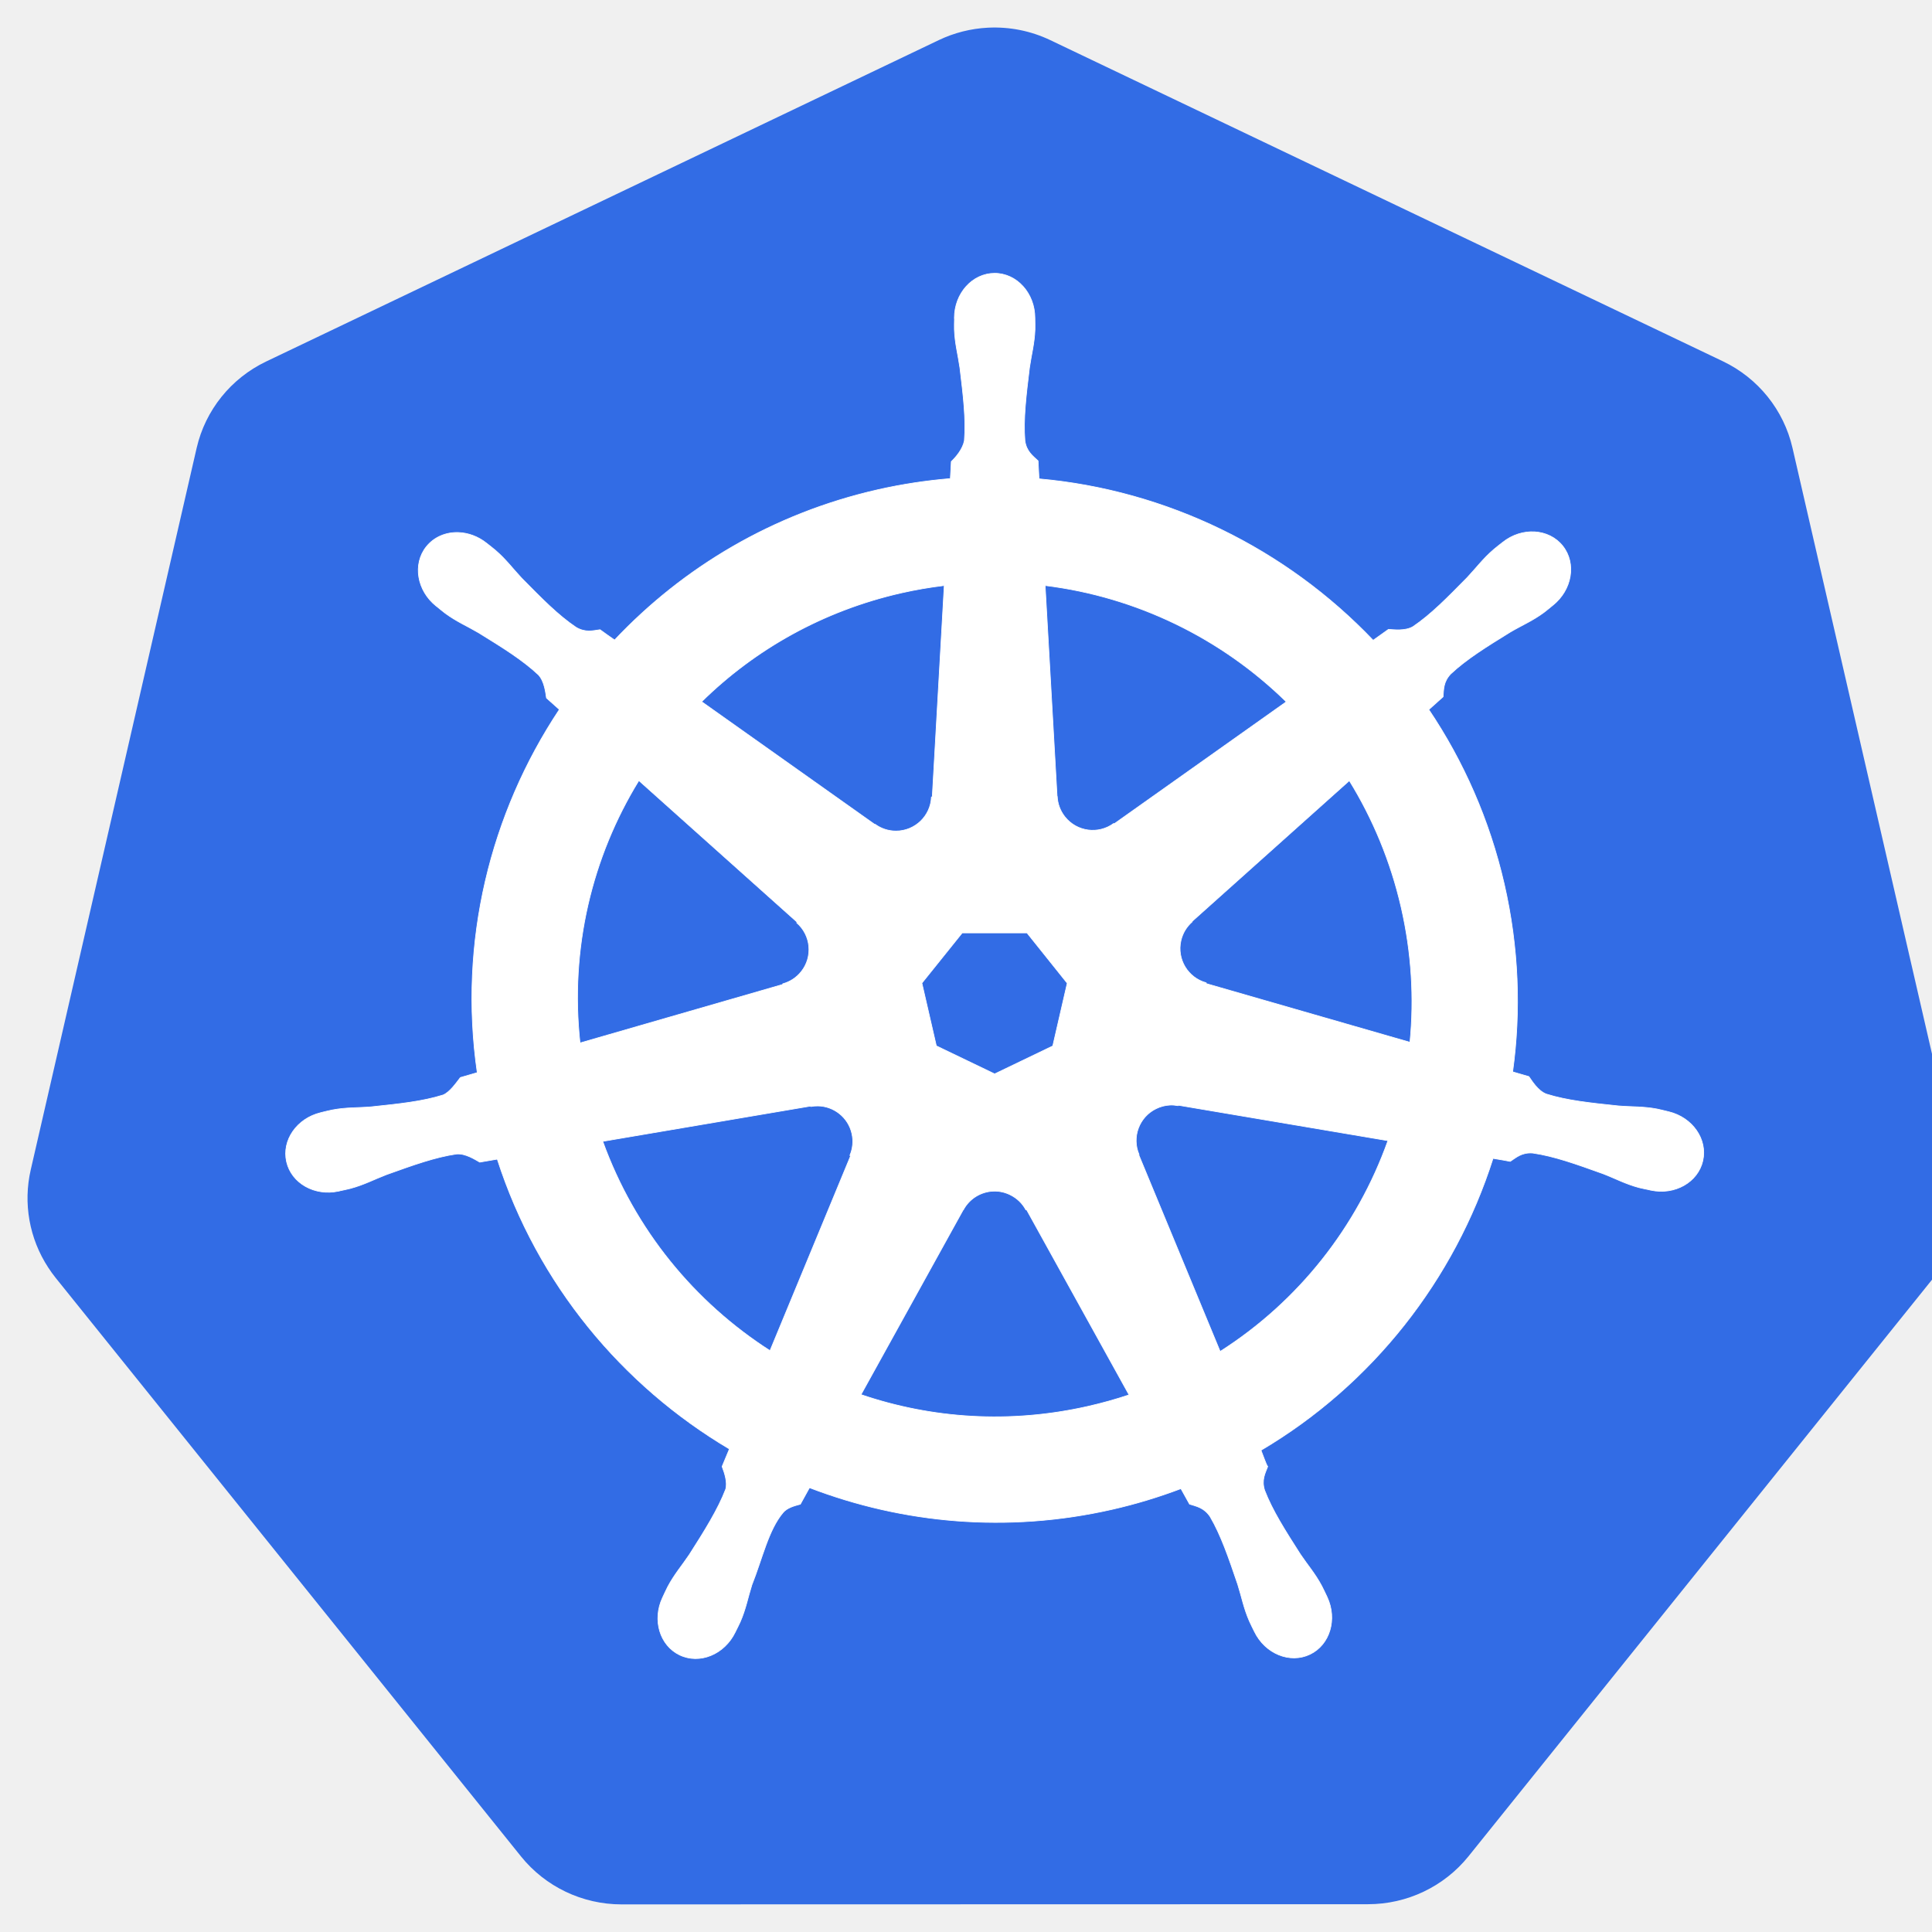
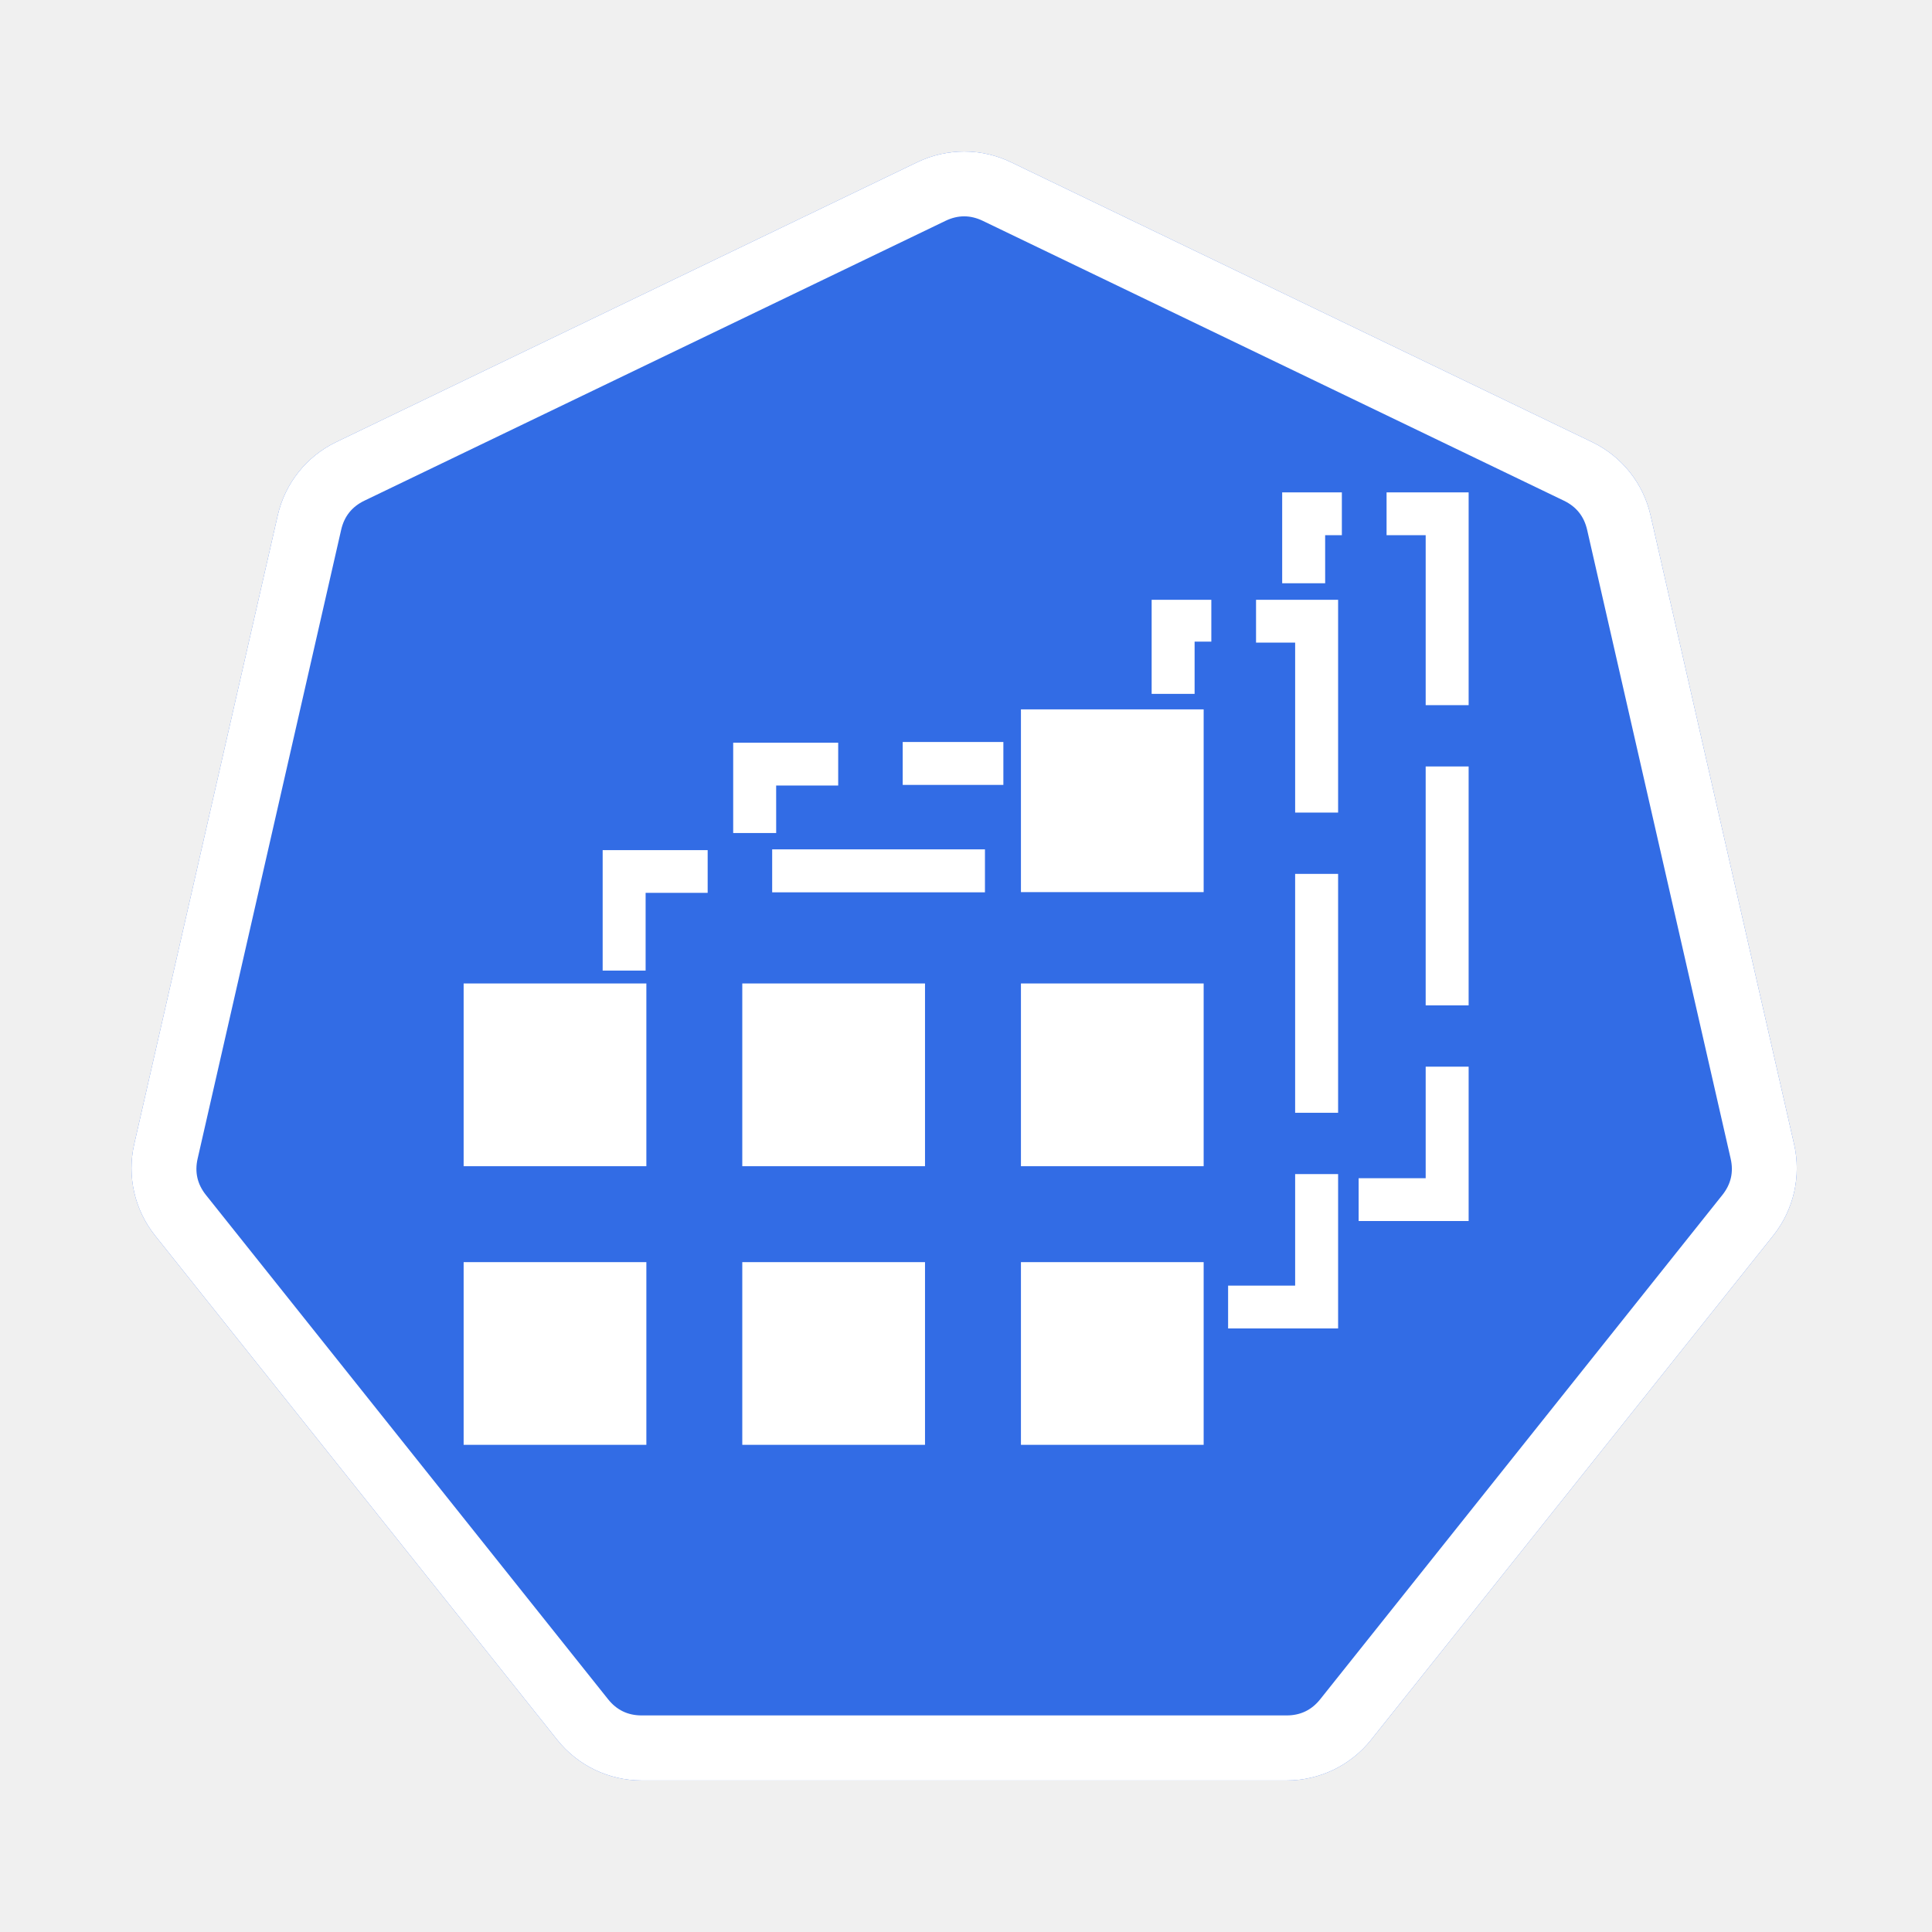
- <svg xmlns="http://www.w3.org/2000/svg" width="72" viewBox="0 0 702 702" id="svg2" version="1.1">
-   <defs id="defs4" />
-   <g id="layer1" transform="translate(-6.326094,-174.7524)">
-     <g id="g3052">
-       <path style="fill:#326ce5;fill-opacity:1;stroke:#ffffff;stroke-width:0;stroke-miterlimit:4;stroke-opacity:1;stroke-dasharray:none" d="m 365.312,184.812 a 46.725,46.342 0 0 0 -17.906,4.531 l -244.344,116.75 a 46.725,46.342 0 0 0 -25.281,31.438 L 17.5,599.781 A 46.725,46.342 0 0 0 23.844,635.312 46.725,46.342 0 0 0 26.5,639 l 169.125,210.281 a 46.725,46.342 0 0 0 36.531,17.438 L 503.375,866.656 A 46.725,46.342 0 0 0 539.906,849.25 L 708.969,638.938 A 46.725,46.342 0 0 0 718,599.719 l -60.375,-262.25 a 46.725,46.342 0 0 0 -25.281,-31.438 l -244.375,-116.688 A 46.725,46.342 0 0 0 365.312,184.812 z" id="path3055" />
-       <path id="path3059" d="m 367.734,274.06 c -8.077,8.2e-4 -14.626,7.276 -14.625,16.25 1e-5,0.138 0.028,0.269 0.031,0.406 -0.012,1.219 -0.071,2.688 -0.031,3.75 0.193,5.176 1.321,9.137 2,13.906 1.23,10.207 2.261,18.667 1.625,26.531 -0.619,2.965 -2.803,5.677 -4.75,7.562 l -0.344,6.188 c -8.777,0.727 -17.612,2.059 -26.438,4.062 -37.975,8.622 -70.67,28.183 -95.562,54.594 -1.615,-1.102 -4.441,-3.129 -5.281,-3.75 -2.611,0.353 -5.25,1.158 -8.688,-0.844 -6.545,-4.406 -12.506,-10.487 -19.719,-17.812 -3.305,-3.504 -5.698,-6.841 -9.625,-10.219 -0.892,-0.767 -2.253,-1.805 -3.25,-2.594 -3.07,-2.448 -6.691,-3.724 -10.188,-3.844 -4.496,-0.154 -8.824,1.604 -11.656,5.156 -5.035,6.315 -3.423,15.968 3.594,21.562 0.071,0.057 0.147,0.101 0.219,0.156 0.964,0.782 2.145,1.783 3.031,2.438 4.167,3.077 7.973,4.651 12.125,7.094 8.747,5.402 15.998,9.881 21.75,15.281 2.246,2.394 2.639,6.613 2.938,8.438 l 4.688,4.188 c -25.093,37.764 -36.707,84.409 -29.844,131.938 l -6.125,1.781 c -1.614,2.085 -3.895,5.365 -6.281,6.344 -7.525,2.37 -15.994,3.241 -26.219,4.312 -4.8,0.399 -8.942,0.161 -14.031,1.125 -1.12,0.212 -2.681,0.619 -3.906,0.906 -0.043,0.009 -0.082,0.022 -0.125,0.031 -0.067,0.015 -0.155,0.048 -0.219,0.062 -8.62,2.083 -14.158,10.006 -12.375,17.812 1.783,7.808 10.203,12.557 18.875,10.688 0.063,-0.014 0.153,-0.017 0.219,-0.031 0.098,-0.022 0.184,-0.07 0.281,-0.094 1.209,-0.265 2.724,-0.561 3.781,-0.844 5.003,-1.34 8.627,-3.308 13.125,-5.031 9.677,-3.471 17.692,-6.37 25.5,-7.5 3.261,-0.255 6.697,2.012 8.406,2.969 l 6.375,-1.094 c 14.67,45.483 45.414,82.245 84.344,105.312 l -2.656,6.375 c 0.957,2.475 2.013,5.825 1.3,8.269 -2.839,7.361 -7.701,15.131 -13.238,23.793 -2.681,4.002 -5.425,7.108 -7.844,11.688 -0.579,1.096 -1.316,2.779 -1.875,3.938 -3.759,8.042 -1.002,17.305 6.219,20.781 7.266,3.498 16.284,-0.191 20.188,-8.25 0.006,-0.011 0.026,-0.02 0.031,-0.031 0.004,-0.009 -0.004,-0.022 0,-0.031 0.556,-1.143 1.344,-2.644 1.812,-3.719 2.072,-4.747 2.762,-8.815 4.219,-13.406 3.87,-9.72 5.996,-19.919 11.323,-26.274 1.459,-1.74 3.837,-2.409 6.302,-3.07 l 3.312,-6 c 33.938,13.027 71.927,16.522 109.875,7.906 8.657,-1.966 17.014,-4.509 25.094,-7.562 0.931,1.651 2.661,4.826 3.125,5.625 2.506,0.815 5.24,1.236 7.469,4.531 3.985,6.809 6.711,14.864 10.031,24.594 1.457,4.591 2.178,8.659 4.25,13.406 0.472,1.082 1.256,2.605 1.812,3.75 3.895,8.085 12.942,11.787 20.219,8.281 7.22,-3.478 9.98,-12.74 6.219,-20.781 -0.559,-1.158 -1.327,-2.842 -1.906,-3.938 -2.419,-4.58 -5.163,-7.654 -7.844,-11.656 -5.537,-8.662 -10.13,-15.858 -12.969,-23.219 -1.187,-3.797 0.2,-6.158 1.125,-8.625 -0.554,-0.635 -1.739,-4.22 -2.438,-5.906 40.457,-23.888 70.299,-62.021 84.312,-106.062 1.892,0.297 5.182,0.879 6.25,1.094 2.2,-1.451 4.222,-3.344 8.188,-3.031 7.808,1.129 15.823,4.03 25.5,7.5 4.498,1.723 8.122,3.723 13.125,5.062 1.057,0.283 2.572,0.547 3.781,0.812 0.097,0.024 0.183,0.071 0.281,0.094 0.065,0.015 0.156,0.017 0.219,0.031 8.672,1.867 17.094,-2.879 18.875,-10.688 1.781,-7.807 -3.754,-15.732 -12.375,-17.812 -1.254,-0.285 -3.032,-0.769 -4.25,-1 -5.089,-0.964 -9.231,-0.726 -14.031,-1.125 -10.225,-1.071 -18.694,-1.943 -26.219,-4.312 -3.068,-1.19 -5.251,-4.841 -6.313,-6.344 l -5.906,-1.719 c 3.062,-22.154 2.237,-45.211 -3.062,-68.281 -5.348,-23.285 -14.8,-44.581 -27.406,-63.344 1.515,-1.377 4.376,-3.911 5.188,-4.656 0.237,-2.624 0.033,-5.376 2.75,-8.281 5.751,-5.401 13.003,-9.879 21.75,-15.281 4.152,-2.443 7.99,-4.017 12.156,-7.094 0.942,-0.696 2.229,-1.798 3.219,-2.594 7.015,-5.596 8.631,-15.248 3.594,-21.562 -5.037,-6.314 -14.797,-6.909 -21.812,-1.312 -0.999,0.791 -2.354,1.823 -3.25,2.594 -3.926,3.378 -6.351,6.714 -9.656,10.219 -7.212,7.326 -13.174,13.438 -19.719,17.844 -2.836,1.651 -6.99,1.08 -8.875,0.969 l -5.562,3.969 c -31.719,-33.261 -74.905,-54.525 -121.406,-58.656 -0.13,-1.949 -0.3,-5.471 -0.344,-6.531 -1.904,-1.822 -4.203,-3.377 -4.781,-7.312 -0.636,-7.864 0.426,-16.325 1.656,-26.531 0.679,-4.769 1.807,-8.73 2,-13.906 0.044,-1.177 -0.026,-2.884 -0.031,-4.156 -9.6e-4,-8.974 -6.548,-16.251 -14.625,-16.25 z m -18.312,113.438 -4.344,76.719 -0.312,0.156 c -0.291,6.863 -5.94,12.344 -12.875,12.344 -2.841,0 -5.463,-0.912 -7.594,-2.469 l -0.125,0.062 -62.906,-44.594 c 19.334,-19.011 44.063,-33.06 72.562,-39.531 5.206,-1.182 10.41,-2.059 15.594,-2.688 z m 36.656,0 c 33.273,4.092 64.045,19.159 87.625,42.25 l -62.5,44.312 -0.219,-0.094 c -5.547,4.052 -13.363,3.046 -17.688,-2.375 -1.771,-2.221 -2.701,-4.832 -2.812,-7.469 l -0.062,-0.031 z m -147.625,70.875 57.438,51.375 -0.062,0.312 c 5.184,4.507 5.949,12.328 1.625,17.75 -1.771,2.221 -4.142,3.711 -6.688,4.406 l -0.062,0.25 -73.625,21.25 c -3.747,-34.265 4.329,-67.574 21.375,-95.344 z m 258.156,0.031 c 8.534,13.833 14.997,29.282 18.844,46.031 3.801,16.548 4.755,33.067 3.188,49.031 l -74,-21.312 -0.062,-0.312 c -6.627,-1.811 -10.699,-8.552 -9.156,-15.312 0.632,-2.77 2.102,-5.113 4.094,-6.844 l -0.031,-0.156 57.125,-51.125 z m -140.656,55.312 23.531,0 14.625,18.281 -5.25,22.812 -21.125,10.156 -21.188,-10.188 -5.25,-22.812 z m 75.438,62.562 c 1,-0.051 1.996,0.04 2.969,0.219 l 0.125,-0.156 76.156,12.875 c -11.146,31.313 -32.473,58.44 -60.969,76.594 l -29.562,-71.406 0.094,-0.125 c -2.716,-6.31 0.002,-13.71 6.25,-16.719 1.6,-0.77 3.271,-1.197 4.938,-1.281 z m -127.906,0.312 c 5.812,0.082 11.025,4.115 12.375,10.031 0.632,2.77 0.325,5.514 -0.719,7.938 l 0.219,0.281 -29.25,70.688 c -27.347,-17.549 -49.129,-43.824 -60.781,-76.062 l 75.5,-12.812 0.125,0.156 c 0.845,-0.155 1.701,-0.23 2.531,-0.219 z m 63.781,30.969 c 2.024,-0.074 4.079,0.341 6.031,1.281 2.56,1.233 4.537,3.173 5.781,5.5 l 0.281,0 37.219,67.25 c -4.83,1.619 -9.796,3.003 -14.875,4.156 -28.465,6.463 -56.839,4.505 -82.531,-4.25 l 37.125,-67.125 0.062,0 c 2.228,-4.164 6.452,-6.649 10.906,-6.812 z" style="font-size:medium;font-style:normal;font-variant:normal;font-weight:normal;font-stretch:normal;text-indent:0;text-align:start;text-decoration:none;line-height:normal;letter-spacing:normal;word-spacing:normal;text-transform:none;direction:ltr;block-progression:tb;writing-mode:lr-tb;text-anchor:start;baseline-shift:baseline;color:#000000;fill:#ffffff;fill-opacity:1;stroke:#ffffff;stroke-width:0.25;stroke-miterlimit:4;stroke-opacity:1;stroke-dasharray:none;marker:none;visibility:visible;display:inline;overflow:visible;enable-background:accumulate;font-family:Sans;-inkscape-font-specification:Sans" />
+ <svg xmlns="http://www.w3.org/2000/svg" fill="none" version="1.1" width="80" height="80" viewBox="0 0 297 290">
+   <defs>
+     <clipPath id="master_svg0_408_00063">
+       <rect x="0" y="0" width="297" height="290" rx="0" />
+     </clipPath>
+   </defs>
+   <g clip-path="url(#master_svg0_408_00063)">
+     <g>
+       <g>
+         <g>
+           <path d="M244.758,64.463C249.306,66.653,252.609,70.794,253.732,75.715L275.799,172.397C276.922,177.318,275.743,182.482,272.596,186.429L210.766,263.961C207.619,267.907,202.846,270.206,197.799,270.206L98.631,270.206C93.584,270.206,88.811,267.907,85.664,263.961L23.834,186.429C20.686,182.482,19.508,177.318,20.631,172.397L42.698,75.715C43.821,70.795,47.124,66.653,51.671,64.463L141.019,21.435C145.566,19.245,150.864,19.245,155.411,21.435L244.758,64.463Z" fill="#326CE5" fill-opacity="1" />
+           <path d="M244.758,64.463C249.306,66.653,252.609,70.794,253.732,75.715L275.799,172.397C276.922,177.318,275.743,182.482,272.596,186.429L210.766,263.961C207.619,267.907,202.846,270.206,197.799,270.206L98.631,270.206C93.584,270.206,88.811,267.907,85.664,263.961L23.834,186.429C20.686,182.482,19.508,177.318,20.631,172.397L42.698,75.715C43.821,70.795,47.124,66.653,51.671,64.463L141.019,21.435C145.566,19.245,150.864,19.245,155.411,21.435L244.758,64.463ZM240.42,73.472L151.073,30.445Q148.215,29.069,145.357,30.445L56.01,73.472Q53.153,74.849,52.447,77.941L30.38,174.622Q29.674,177.714,31.652,180.194L93.482,257.726Q95.459,260.206,98.631,260.206L197.799,260.206Q200.97,260.206,202.948,257.726L264.778,180.194Q266.755,177.714,266.05,174.622L243.983,77.941Q243.277,74.849,240.42,73.472Z" fill-rule="evenodd" fill="#FFFFFF" fill-opacity="1" />
+         </g>
+         <g>
+           <path d="M197.105,86.162L203.713,86.162L203.713,85.858L203.71,78.773L206.28,78.773L206.28,72.194L197.105,72.194L197.105,86.162ZM225.769,104.903L219.165,104.903L219.165,78.773L213.153,78.773L213.153,72.194L225.769,72.194L225.769,104.903ZM183.643,103.166L177.039,103.166L177.039,88.704L186.214,88.704L186.214,95.137L183.643,95.137L183.643,103.166ZM205.703,121.413L199.098,121.413L199.098,95.283L193.087,95.283L193.087,88.704L205.703,88.704L205.703,121.413ZM156.945,105.55L156.945,133.639L185.034,133.639L185.034,105.55L156.945,105.55ZM138.77,117.159L138.77,110.564L154.244,110.564L154.244,117.159L138.77,117.159ZM112.711,124.559L119.319,124.559L119.319,124.254L119.315,117.254L128.853,117.254L128.853,110.675L112.711,110.675L112.711,124.559ZM225.768,114.329L219.164,114.329L219.164,151.052L225.768,151.052L225.768,114.329ZM118.703,127.069L118.703,133.673L151.414,133.673L151.414,127.069L118.703,127.069ZM99.249,145.701L92.645,145.701L92.645,127.186L108.787,127.186L108.787,133.754L99.249,133.754L99.249,145.701ZM199.097,130.839L205.702,130.839L205.702,167.563L199.097,167.563L199.097,130.839ZM71.273,147.684L71.273,175.774L99.363,175.774L99.363,147.684L71.273,147.684ZM114.109,147.684L114.109,175.774L142.199,175.774L142.199,147.684L114.109,147.684ZM156.945,175.774L156.945,147.684L185.034,147.684L185.034,175.774L156.945,175.774ZM225.769,160.477L219.165,160.477L219.165,177.626L208.859,177.626L208.859,184.205L225.769,184.205L225.769,160.477ZM205.703,176.988L199.098,176.988L199.098,194.137L188.792,194.137L188.792,200.715L205.703,200.715L205.703,176.988ZM71.273,190.521L71.273,218.61L99.363,218.61L99.363,190.521L71.273,190.521ZM114.109,190.521L114.109,218.61L142.199,218.61L142.199,190.521L114.109,190.521ZM156.945,218.61L156.945,190.521L185.034,190.521L185.034,218.61L156.945,218.61Z" fill-rule="evenodd" fill="#FFFFFF" fill-opacity="1" />
+         </g>
+       </g>
    </g>
  </g>
</svg>
